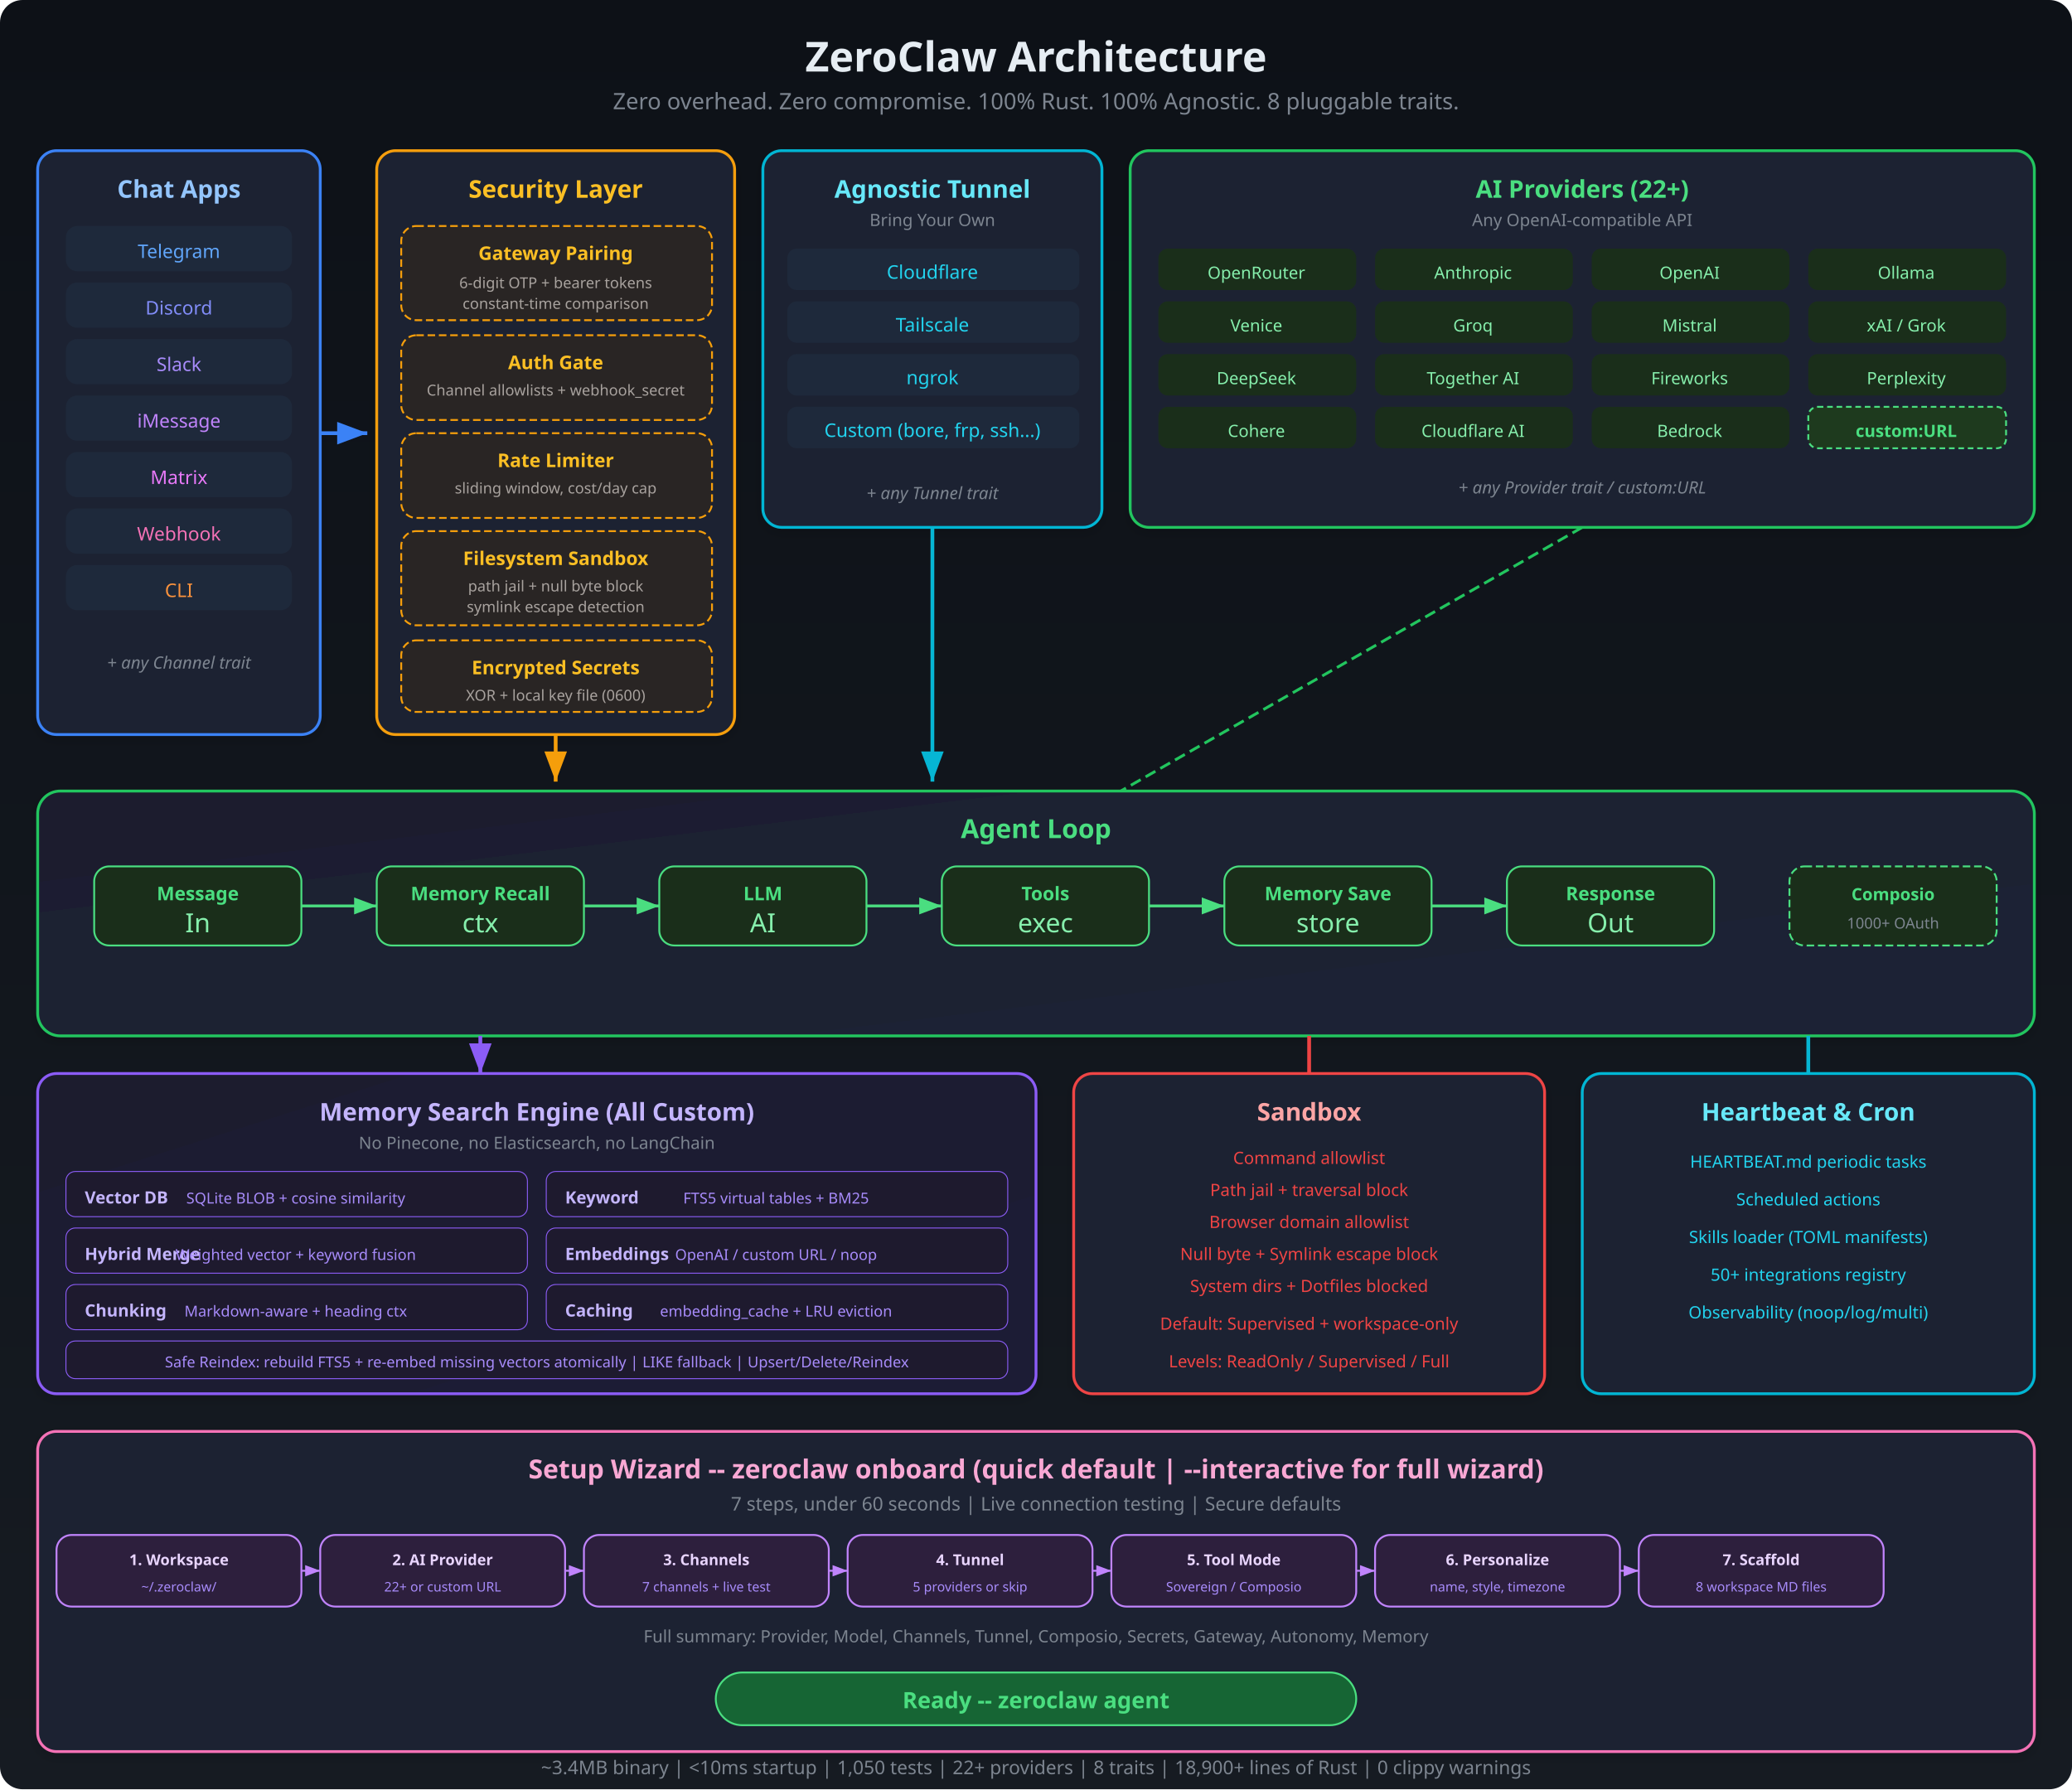
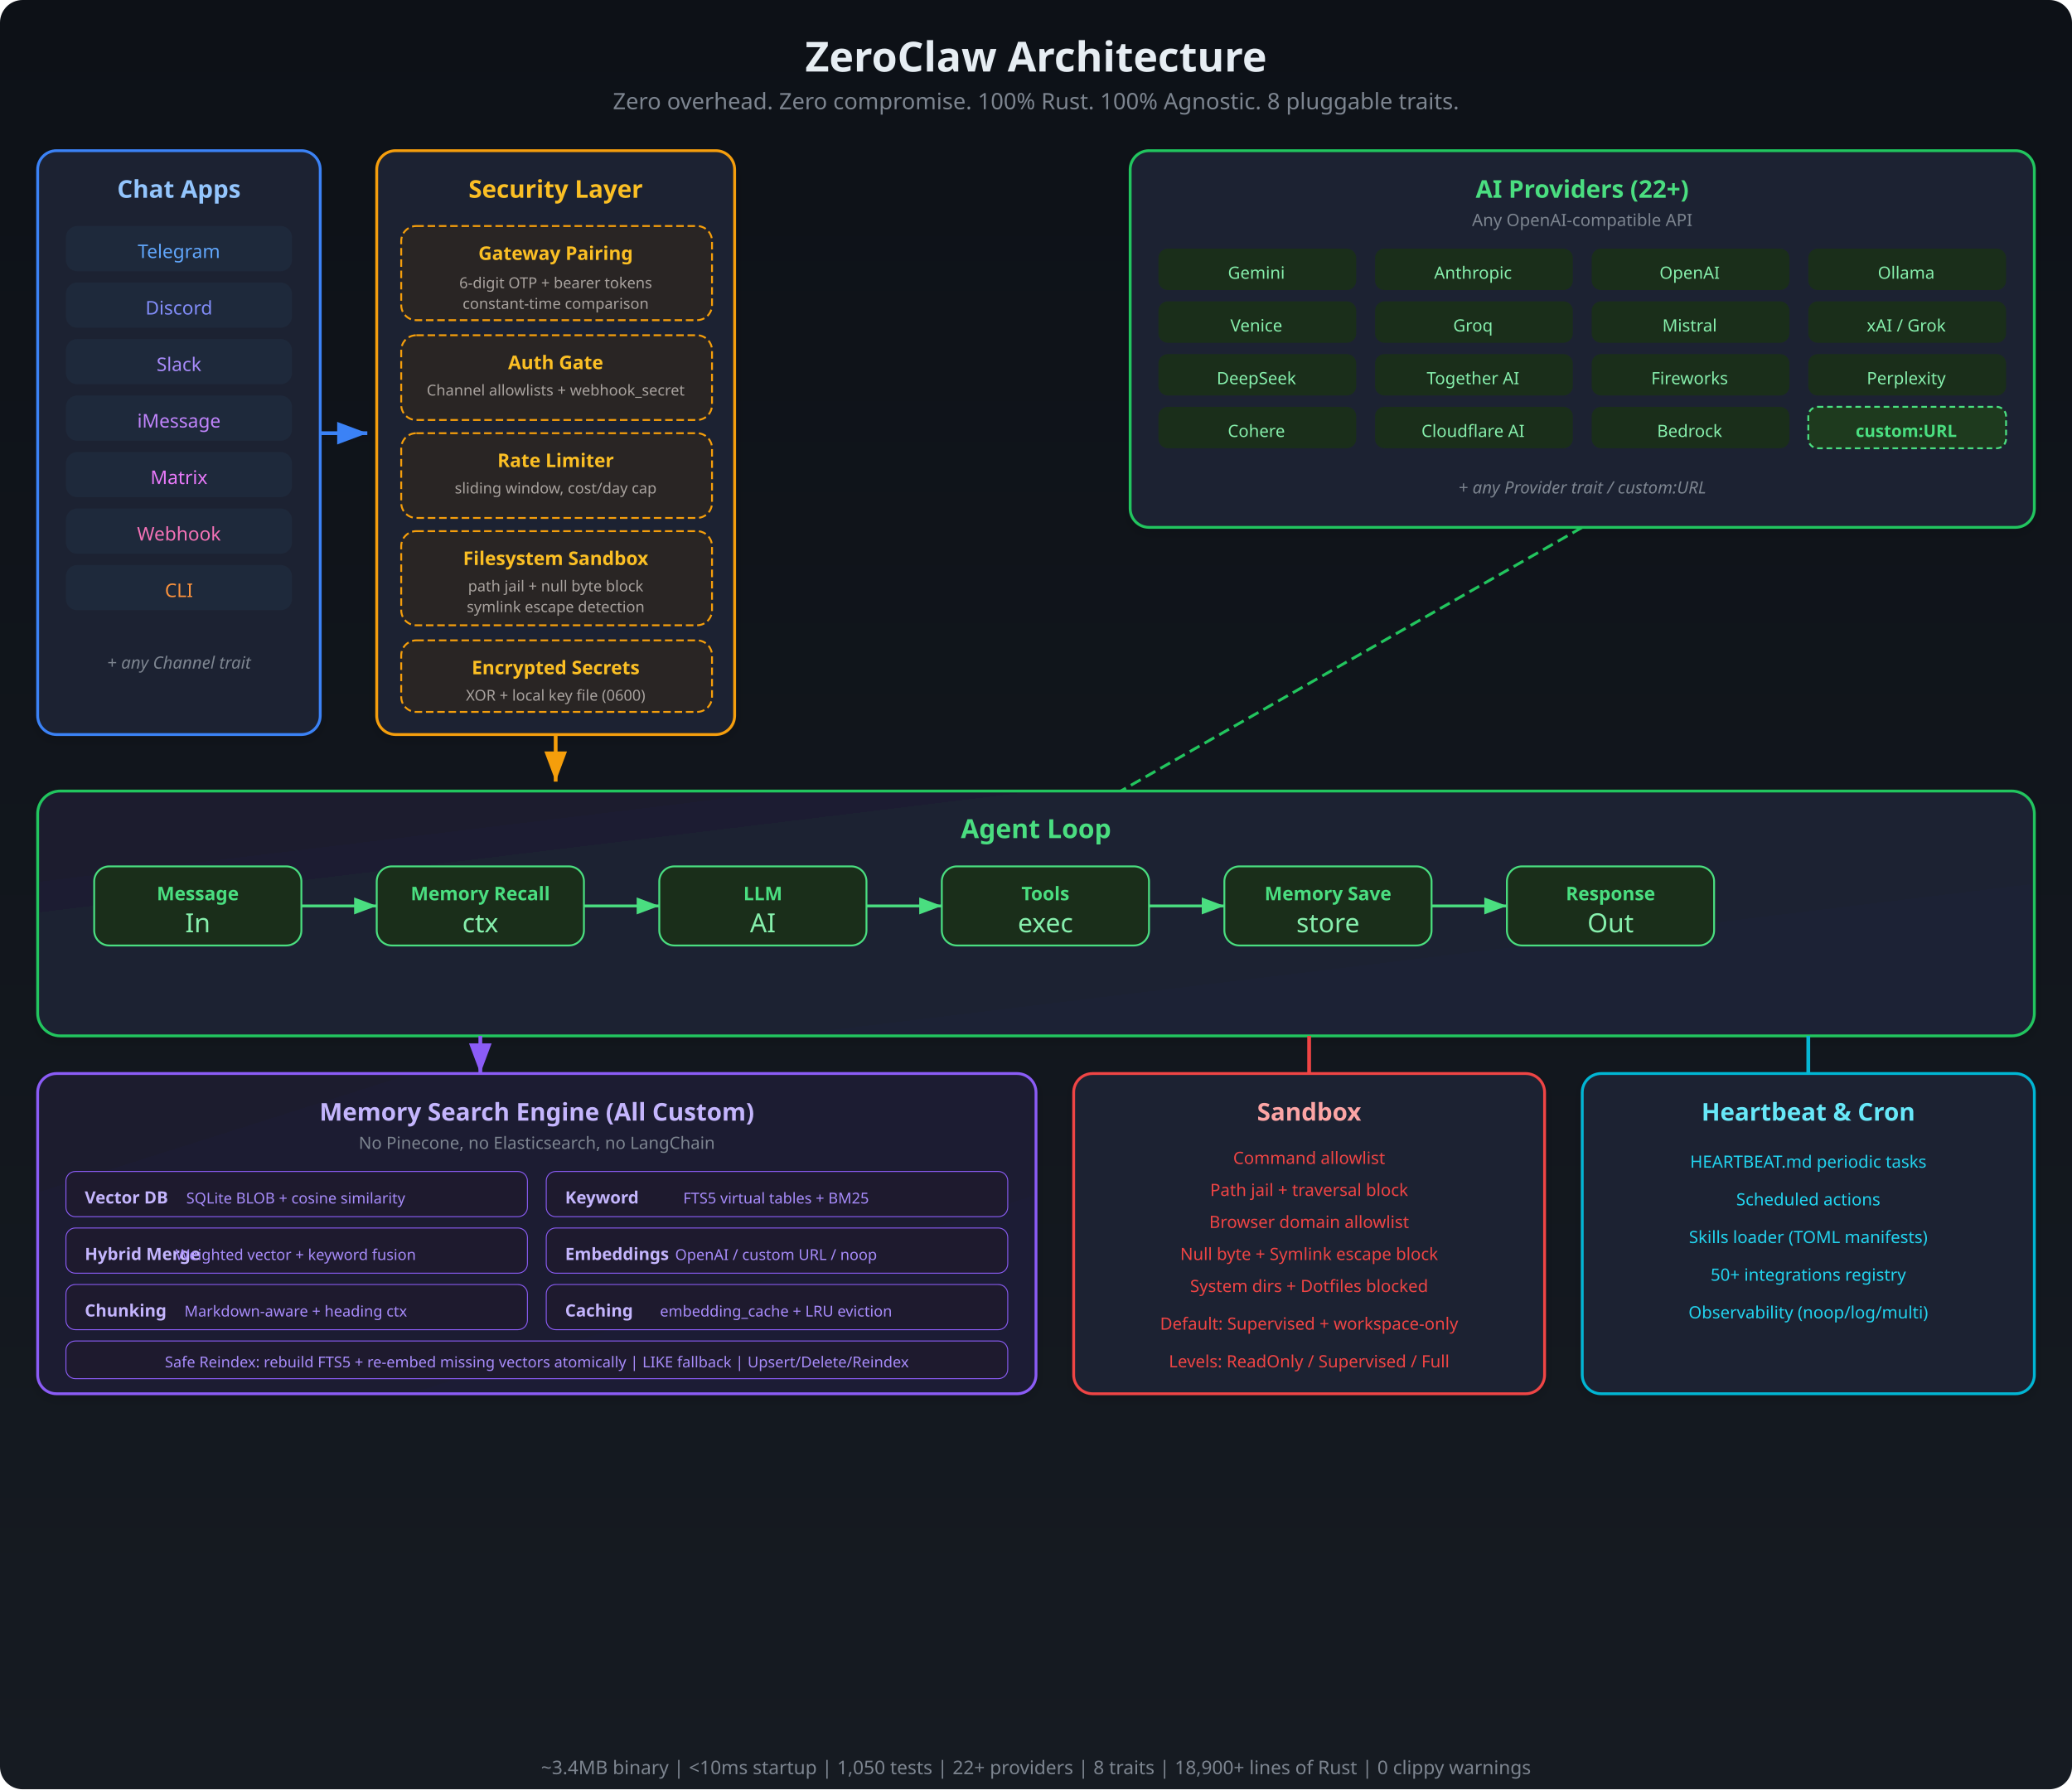
<svg xmlns="http://www.w3.org/2000/svg" viewBox="0 0 1100 950" font-family="'Segoe UI', system-ui, -apple-system, sans-serif">
  <defs>
    <filter id="shadow" x="-4%" y="-4%" width="108%" height="108%">
      <feDropShadow dx="0" dy="2" stdDeviation="3" flood-opacity="0.15" />
    </filter>
    <linearGradient id="bgGrad" x1="0" y1="0" x2="0" y2="1">
      <stop offset="0%" stop-color="#0d1117" />
      <stop offset="100%" stop-color="#161b22" />
    </linearGradient>
    <linearGradient id="agentGrad" x1="0" y1="0" x2="1" y2="1">
      <stop offset="0%" stop-color="#1a1e2e" />
      <stop offset="100%" stop-color="#1e2436" />
    </linearGradient>
    <linearGradient id="memGrad" x1="0" y1="0" x2="1" y2="1">
      <stop offset="0%" stop-color="#1a1a2e" />
      <stop offset="100%" stop-color="#1e1e36" />
    </linearGradient>
    <marker id="arrowBlue" markerWidth="8" markerHeight="6" refX="8" refY="3" orient="auto">
      <path d="M0,0 L8,3 L0,6" fill="#3b82f6" />
    </marker>
    <marker id="arrowAmber" markerWidth="8" markerHeight="6" refX="8" refY="3" orient="auto">
      <path d="M0,0 L8,3 L0,6" fill="#f59e0b" />
    </marker>
    <marker id="arrowGreen" markerWidth="8" markerHeight="6" refX="8" refY="3" orient="auto">
      <path d="M0,0 L8,3 L0,6" fill="#4ade80" />
    </marker>
    <marker id="arrowCyan" markerWidth="8" markerHeight="6" refX="8" refY="3" orient="auto">
      <path d="M0,0 L8,3 L0,6" fill="#06b6d4" />
    </marker>
    <marker id="arrowPurple" markerWidth="8" markerHeight="6" refX="8" refY="3" orient="auto">
      <path d="M0,0 L8,3 L0,6" fill="#c084fc" />
    </marker>
    <marker id="arrowViolet" markerWidth="8" markerHeight="6" refX="8" refY="3" orient="auto">
      <path d="M0,0 L8,3 L0,6" fill="#8b5cf6" />
    </marker>
  </defs>
  <rect width="1100" height="950" rx="12" fill="url(#bgGrad)" />
  <text x="550" y="38" text-anchor="middle" fill="#e6edf3" font-size="22" font-weight="700">ZeroClaw Architecture</text>
  <text x="550" y="58" text-anchor="middle" fill="#7d8590" font-size="12">Zero overhead. Zero compromise. 100% Rust. 100% Agnostic. 8 pluggable traits.</text>
  <rect x="20" y="80" width="150" height="310" rx="10" fill="#1c2333" stroke="#3b82f6" stroke-width="1.5" filter="url(#shadow)" />
  <text x="95" y="105" text-anchor="middle" fill="#93c5fd" font-size="13" font-weight="600">Chat Apps</text>
  <rect x="35" y="120" width="120" height="24" rx="6" fill="#1e293b" />
  <text x="95" y="137" text-anchor="middle" fill="#60a5fa" font-size="10">Telegram</text>
  <rect x="35" y="150" width="120" height="24" rx="6" fill="#1e293b" />
  <text x="95" y="167" text-anchor="middle" fill="#818cf8" font-size="10">Discord</text>
  <rect x="35" y="180" width="120" height="24" rx="6" fill="#1e293b" />
  <text x="95" y="197" text-anchor="middle" fill="#a78bfa" font-size="10">Slack</text>
  <rect x="35" y="210" width="120" height="24" rx="6" fill="#1e293b" />
  <text x="95" y="227" text-anchor="middle" fill="#c084fc" font-size="10">iMessage</text>
  <rect x="35" y="240" width="120" height="24" rx="6" fill="#1e293b" />
  <text x="95" y="257" text-anchor="middle" fill="#e879f9" font-size="10">Matrix</text>
  <rect x="35" y="270" width="120" height="24" rx="6" fill="#1e293b" />
  <text x="95" y="287" text-anchor="middle" fill="#f472b6" font-size="10">Webhook</text>
  <rect x="35" y="300" width="120" height="24" rx="6" fill="#1e293b" />
  <text x="95" y="317" text-anchor="middle" fill="#fb923c" font-size="10">CLI</text>
  <text x="95" y="355" text-anchor="middle" fill="#7d8590" font-size="9" font-style="italic">+ any Channel trait</text>
  <line x1="170" y1="230" x2="195" y2="230" stroke="#3b82f6" stroke-width="2" marker-end="url(#arrowBlue)" />
  <rect x="200" y="80" width="190" height="310" rx="10" fill="#1c2333" stroke="#f59e0b" stroke-width="1.5" filter="url(#shadow)" />
  <text x="295" y="105" text-anchor="middle" fill="#fbbf24" font-size="13" font-weight="600">Security Layer</text>
  <rect x="213" y="120" width="165" height="50" rx="8" fill="#292524" stroke="#f59e0b" stroke-width="1" stroke-dasharray="4,2" />
  <text x="295" y="138" text-anchor="middle" fill="#fbbf24" font-size="10" font-weight="600">Gateway Pairing</text>
  <text x="295" y="153" text-anchor="middle" fill="#a8a29e" font-size="8">6-digit OTP + bearer tokens</text>
  <text x="295" y="164" text-anchor="middle" fill="#a8a29e" font-size="8">constant-time comparison</text>
  <rect x="213" y="178" width="165" height="45" rx="8" fill="#292524" stroke="#f59e0b" stroke-width="1" stroke-dasharray="4,2" />
  <text x="295" y="196" text-anchor="middle" fill="#fbbf24" font-size="10" font-weight="600">Auth Gate</text>
  <text x="295" y="210" text-anchor="middle" fill="#a8a29e" font-size="8">Channel allowlists + webhook_secret</text>
  <rect x="213" y="230" width="165" height="45" rx="8" fill="#292524" stroke="#f59e0b" stroke-width="1" stroke-dasharray="4,2" />
  <text x="295" y="248" text-anchor="middle" fill="#fbbf24" font-size="10" font-weight="600">Rate Limiter</text>
  <text x="295" y="262" text-anchor="middle" fill="#a8a29e" font-size="8">sliding window, cost/day cap</text>
  <rect x="213" y="282" width="165" height="50" rx="8" fill="#292524" stroke="#f59e0b" stroke-width="1" stroke-dasharray="4,2" />
  <text x="295" y="300" text-anchor="middle" fill="#fbbf24" font-size="10" font-weight="600">Filesystem Sandbox</text>
  <text x="295" y="314" text-anchor="middle" fill="#a8a29e" font-size="8">path jail + null byte block</text>
  <text x="295" y="325" text-anchor="middle" fill="#a8a29e" font-size="8">symlink escape detection</text>
  <rect x="213" y="340" width="165" height="38" rx="8" fill="#292524" stroke="#f59e0b" stroke-width="1" stroke-dasharray="4,2" />
  <text x="295" y="358" text-anchor="middle" fill="#fbbf24" font-size="10" font-weight="600">Encrypted Secrets</text>
  <text x="295" y="372" text-anchor="middle" fill="#a8a29e" font-size="8">XOR + local key file (0600)</text>
  <line x1="295" y1="390" x2="295" y2="415" stroke="#f59e0b" stroke-width="2" marker-end="url(#arrowAmber)" />
-   <rect x="405" y="80" width="180" height="200" rx="10" fill="#1c2333" stroke="#06b6d4" stroke-width="1.5" filter="url(#shadow)" />
-   <text x="495" y="105" text-anchor="middle" fill="#67e8f9" font-size="13" font-weight="600">Agnostic Tunnel</text>
-   <text x="495" y="120" text-anchor="middle" fill="#7d8590" font-size="9">Bring Your Own</text>
-   <rect x="418" y="132" width="155" height="22" rx="5" fill="#1e293b" />
-   <text x="495" y="148" text-anchor="middle" fill="#22d3ee" font-size="10">Cloudflare</text>
-   <rect x="418" y="160" width="155" height="22" rx="5" fill="#1e293b" />
-   <text x="495" y="176" text-anchor="middle" fill="#22d3ee" font-size="10">Tailscale</text>
-   <rect x="418" y="188" width="155" height="22" rx="5" fill="#1e293b" />
-   <text x="495" y="204" text-anchor="middle" fill="#22d3ee" font-size="10">ngrok</text>
-   <rect x="418" y="216" width="155" height="22" rx="5" fill="#1e293b" />
-   <text x="495" y="232" text-anchor="middle" fill="#22d3ee" font-size="10">Custom (bore, frp, ssh...)</text>
-   <text x="495" y="265" text-anchor="middle" fill="#7d8590" font-size="9" font-style="italic">+ any Tunnel trait</text>
-   <line x1="495" y1="280" x2="495" y2="415" stroke="#06b6d4" stroke-width="2" marker-end="url(#arrowCyan)" />
  <rect x="600" y="80" width="480" height="200" rx="10" fill="#1c2333" stroke="#22c55e" stroke-width="1.5" filter="url(#shadow)" />
  <text x="840" y="105" text-anchor="middle" fill="#4ade80" font-size="13" font-weight="600">AI Providers (22+)</text>
  <text x="840" y="120" text-anchor="middle" fill="#7d8590" font-size="9">Any OpenAI-compatible API</text>
  <rect x="615" y="132" width="105" height="22" rx="5" fill="#1a2e1a" />
-   <text x="667" y="148" text-anchor="middle" fill="#86efac" font-size="9">OpenRouter</text>
+   <text x="667" y="148" text-anchor="middle" fill="#86efac" font-size="9">Gemini</text>
  <rect x="730" y="132" width="105" height="22" rx="5" fill="#1a2e1a" />
  <text x="782" y="148" text-anchor="middle" fill="#86efac" font-size="9">Anthropic</text>
  <rect x="845" y="132" width="105" height="22" rx="5" fill="#1a2e1a" />
  <text x="897" y="148" text-anchor="middle" fill="#86efac" font-size="9">OpenAI</text>
  <rect x="960" y="132" width="105" height="22" rx="5" fill="#1a2e1a" />
  <text x="1012" y="148" text-anchor="middle" fill="#86efac" font-size="9">Ollama</text>
  <rect x="615" y="160" width="105" height="22" rx="5" fill="#1a2e1a" />
  <text x="667" y="176" text-anchor="middle" fill="#86efac" font-size="9">Venice</text>
  <rect x="730" y="160" width="105" height="22" rx="5" fill="#1a2e1a" />
  <text x="782" y="176" text-anchor="middle" fill="#86efac" font-size="9">Groq</text>
  <rect x="845" y="160" width="105" height="22" rx="5" fill="#1a2e1a" />
  <text x="897" y="176" text-anchor="middle" fill="#86efac" font-size="9">Mistral</text>
  <rect x="960" y="160" width="105" height="22" rx="5" fill="#1a2e1a" />
  <text x="1012" y="176" text-anchor="middle" fill="#86efac" font-size="9">xAI / Grok</text>
  <rect x="615" y="188" width="105" height="22" rx="5" fill="#1a2e1a" />
  <text x="667" y="204" text-anchor="middle" fill="#86efac" font-size="9">DeepSeek</text>
  <rect x="730" y="188" width="105" height="22" rx="5" fill="#1a2e1a" />
  <text x="782" y="204" text-anchor="middle" fill="#86efac" font-size="9">Together AI</text>
  <rect x="845" y="188" width="105" height="22" rx="5" fill="#1a2e1a" />
  <text x="897" y="204" text-anchor="middle" fill="#86efac" font-size="9">Fireworks</text>
  <rect x="960" y="188" width="105" height="22" rx="5" fill="#1a2e1a" />
  <text x="1012" y="204" text-anchor="middle" fill="#86efac" font-size="9">Perplexity</text>
  <rect x="615" y="216" width="105" height="22" rx="5" fill="#1a2e1a" />
  <text x="667" y="232" text-anchor="middle" fill="#86efac" font-size="9">Cohere</text>
  <rect x="730" y="216" width="105" height="22" rx="5" fill="#1a2e1a" />
  <text x="782" y="232" text-anchor="middle" fill="#86efac" font-size="9">Cloudflare AI</text>
  <rect x="845" y="216" width="105" height="22" rx="5" fill="#1a2e1a" />
  <text x="897" y="232" text-anchor="middle" fill="#86efac" font-size="9">Bedrock</text>
  <rect x="960" y="216" width="105" height="22" rx="5" fill="#1e3a1e" stroke="#4ade80" stroke-width="1" stroke-dasharray="3,2" />
  <text x="1012" y="232" text-anchor="middle" fill="#4ade80" font-size="9" font-weight="600">custom:URL</text>
  <text x="840" y="262" text-anchor="middle" fill="#7d8590" font-size="9" font-style="italic">+ any Provider trait / custom:URL</text>
  <line x1="840" y1="280" x2="560" y2="440" stroke="#22c55e" stroke-width="1.5" stroke-dasharray="6,3" marker-end="url(#arrowGreen)" />
  <rect x="20" y="420" width="1060" height="130" rx="12" fill="url(#agentGrad)" stroke="#22c55e" stroke-width="1.5" filter="url(#shadow)" />
  <text x="550" y="445" text-anchor="middle" fill="#4ade80" font-size="14" font-weight="700">Agent Loop</text>
  <rect x="50" y="460" width="110" height="42" rx="8" fill="#1a2e1a" stroke="#4ade80" stroke-width="1" />
  <text x="105" y="478" text-anchor="middle" fill="#4ade80" font-size="10" font-weight="600">Message</text>
  <text x="105" y="495" text-anchor="middle" fill="#86efac" font-size="14">In</text>
  <rect x="200" y="460" width="110" height="42" rx="8" fill="#1a2e1a" stroke="#4ade80" stroke-width="1" />
  <text x="255" y="478" text-anchor="middle" fill="#4ade80" font-size="10" font-weight="600">Memory Recall</text>
  <text x="255" y="495" text-anchor="middle" fill="#86efac" font-size="14">ctx</text>
  <rect x="350" y="460" width="110" height="42" rx="8" fill="#1a2e1a" stroke="#4ade80" stroke-width="1" />
  <text x="405" y="478" text-anchor="middle" fill="#4ade80" font-size="10" font-weight="600">LLM</text>
  <text x="405" y="495" text-anchor="middle" fill="#86efac" font-size="14">AI</text>
  <rect x="500" y="460" width="110" height="42" rx="8" fill="#1a2e1a" stroke="#4ade80" stroke-width="1" />
  <text x="555" y="478" text-anchor="middle" fill="#4ade80" font-size="10" font-weight="600">Tools</text>
  <text x="555" y="495" text-anchor="middle" fill="#86efac" font-size="14">exec</text>
  <rect x="650" y="460" width="110" height="42" rx="8" fill="#1a2e1a" stroke="#4ade80" stroke-width="1" />
  <text x="705" y="478" text-anchor="middle" fill="#4ade80" font-size="10" font-weight="600">Memory Save</text>
  <text x="705" y="495" text-anchor="middle" fill="#86efac" font-size="14">store</text>
  <rect x="800" y="460" width="110" height="42" rx="8" fill="#1a2e1a" stroke="#4ade80" stroke-width="1" />
  <text x="855" y="478" text-anchor="middle" fill="#4ade80" font-size="10" font-weight="600">Response</text>
  <text x="855" y="495" text-anchor="middle" fill="#86efac" font-size="14">Out</text>
-   <rect x="950" y="460" width="110" height="42" rx="8" fill="#1a2e1a" stroke="#4ade80" stroke-width="1" stroke-dasharray="4,2" />
-   <text x="1005" y="478" text-anchor="middle" fill="#4ade80" font-size="9" font-weight="600">Composio</text>
-   <text x="1005" y="493" text-anchor="middle" fill="#7d8590" font-size="8">1000+ OAuth</text>
  <line x1="160" y1="481" x2="200" y2="481" stroke="#4ade80" stroke-width="1.5" marker-end="url(#arrowGreen)" />
  <line x1="310" y1="481" x2="350" y2="481" stroke="#4ade80" stroke-width="1.5" marker-end="url(#arrowGreen)" />
  <line x1="460" y1="481" x2="500" y2="481" stroke="#4ade80" stroke-width="1.5" marker-end="url(#arrowGreen)" />
  <line x1="610" y1="481" x2="650" y2="481" stroke="#4ade80" stroke-width="1.5" marker-end="url(#arrowGreen)" />
  <line x1="760" y1="481" x2="800" y2="481" stroke="#4ade80" stroke-width="1.5" marker-end="url(#arrowGreen)" />
  <rect x="20" y="570" width="530" height="170" rx="10" fill="url(#memGrad)" stroke="#8b5cf6" stroke-width="1.5" filter="url(#shadow)" />
  <text x="285" y="595" text-anchor="middle" fill="#c4b5fd" font-size="13" font-weight="700">Memory Search Engine (All Custom)</text>
  <text x="285" y="610" text-anchor="middle" fill="#7d8590" font-size="9">No Pinecone, no Elasticsearch, no LangChain</text>
  <rect x="35" y="622" width="245" height="24" rx="5" fill="#1e1a2e" stroke="#8b5cf6" stroke-width="0.5" />
  <text x="45" y="639" fill="#c4b5fd" font-size="9" font-weight="600">Vector DB</text>
  <text x="157" y="639" text-anchor="middle" fill="#a78bfa" font-size="8">SQLite BLOB + cosine similarity</text>
  <rect x="290" y="622" width="245" height="24" rx="5" fill="#1e1a2e" stroke="#8b5cf6" stroke-width="0.5" />
  <text x="300" y="639" fill="#c4b5fd" font-size="9" font-weight="600">Keyword</text>
  <text x="412" y="639" text-anchor="middle" fill="#a78bfa" font-size="8">FTS5 virtual tables + BM25</text>
  <rect x="35" y="652" width="245" height="24" rx="5" fill="#1e1a2e" stroke="#8b5cf6" stroke-width="0.5" />
  <text x="45" y="669" fill="#c4b5fd" font-size="9" font-weight="600">Hybrid Merge</text>
  <text x="157" y="669" text-anchor="middle" fill="#a78bfa" font-size="8">Weighted vector + keyword fusion</text>
  <rect x="290" y="652" width="245" height="24" rx="5" fill="#1e1a2e" stroke="#8b5cf6" stroke-width="0.5" />
  <text x="300" y="669" fill="#c4b5fd" font-size="9" font-weight="600">Embeddings</text>
  <text x="412" y="669" text-anchor="middle" fill="#a78bfa" font-size="8">OpenAI / custom URL / noop</text>
  <rect x="35" y="682" width="245" height="24" rx="5" fill="#1e1a2e" stroke="#8b5cf6" stroke-width="0.5" />
  <text x="45" y="699" fill="#c4b5fd" font-size="9" font-weight="600">Chunking</text>
  <text x="157" y="699" text-anchor="middle" fill="#a78bfa" font-size="8">Markdown-aware + heading ctx</text>
  <rect x="290" y="682" width="245" height="24" rx="5" fill="#1e1a2e" stroke="#8b5cf6" stroke-width="0.5" />
  <text x="300" y="699" fill="#c4b5fd" font-size="9" font-weight="600">Caching</text>
  <text x="412" y="699" text-anchor="middle" fill="#a78bfa" font-size="8">embedding_cache + LRU eviction</text>
  <rect x="35" y="712" width="500" height="20" rx="5" fill="#1e1a2e" stroke="#8b5cf6" stroke-width="0.5" />
  <text x="285" y="726" text-anchor="middle" fill="#a78bfa" font-size="8">Safe Reindex: rebuild FTS5 + re-embed missing vectors atomically | LIKE fallback | Upsert/Delete/Reindex</text>
  <line x1="255" y1="550" x2="255" y2="570" stroke="#8b5cf6" stroke-width="2" marker-end="url(#arrowViolet)" />
  <rect x="570" y="570" width="250" height="170" rx="10" fill="#1c2333" stroke="#ef4444" stroke-width="1.5" filter="url(#shadow)" />
  <text x="695" y="595" text-anchor="middle" fill="#fca5a5" font-size="13" font-weight="600">Sandbox</text>
  <text x="695" y="618" text-anchor="middle" fill="#ef4444" font-size="9">Command allowlist</text>
  <text x="695" y="635" text-anchor="middle" fill="#ef4444" font-size="9">Path jail + traversal block</text>
  <text x="695" y="652" text-anchor="middle" fill="#ef4444" font-size="9">Browser domain allowlist</text>
  <text x="695" y="669" text-anchor="middle" fill="#ef4444" font-size="9">Null byte + Symlink escape block</text>
  <text x="695" y="686" text-anchor="middle" fill="#ef4444" font-size="9">System dirs + Dotfiles blocked</text>
  <text x="695" y="706" text-anchor="middle" fill="#ef4444" font-size="9">Default: Supervised + workspace-only</text>
  <text x="695" y="726" text-anchor="middle" fill="#ef4444" font-size="9">Levels: ReadOnly / Supervised / Full</text>
  <line x1="695" y1="550" x2="695" y2="570" stroke="#ef4444" stroke-width="2" />
  <rect x="840" y="570" width="240" height="170" rx="10" fill="#1c2333" stroke="#06b6d4" stroke-width="1.5" filter="url(#shadow)" />
  <text x="960" y="595" text-anchor="middle" fill="#67e8f9" font-size="13" font-weight="600">Heartbeat &amp; Cron</text>
  <text x="960" y="620" text-anchor="middle" fill="#22d3ee" font-size="9">HEARTBEAT.md periodic tasks</text>
  <text x="960" y="640" text-anchor="middle" fill="#22d3ee" font-size="9">Scheduled actions</text>
  <text x="960" y="660" text-anchor="middle" fill="#22d3ee" font-size="9">Skills loader (TOML manifests)</text>
  <text x="960" y="680" text-anchor="middle" fill="#22d3ee" font-size="9">50+ integrations registry</text>
  <text x="960" y="700" text-anchor="middle" fill="#22d3ee" font-size="9">Observability (noop/log/multi)</text>
  <line x1="960" y1="550" x2="960" y2="570" stroke="#06b6d4" stroke-width="2" />
-   <rect x="20" y="760" width="1060" height="170" rx="10" fill="#1c2333" stroke="#f472b6" stroke-width="1.5" filter="url(#shadow)" />
-   <text x="550" y="785" text-anchor="middle" fill="#f9a8d4" font-size="14" font-weight="700">Setup Wizard  --  zeroclaw onboard (quick default | --interactive for full wizard)</text>
-   <text x="550" y="802" text-anchor="middle" fill="#7d8590" font-size="10">7 steps, under 60 seconds | Live connection testing | Secure defaults</text>
-   <rect x="30" y="815" width="130" height="38" rx="8" fill="#2d1f3d" stroke="#c084fc" stroke-width="1" />
-   <text x="95" y="831" text-anchor="middle" fill="#e9d5ff" font-size="8" font-weight="600">1. Workspace</text>
-   <text x="95" y="845" text-anchor="middle" fill="#a78bfa" font-size="7">~/.zeroclaw/</text>
-   <rect x="170" y="815" width="130" height="38" rx="8" fill="#2d1f3d" stroke="#c084fc" stroke-width="1" />
-   <text x="235" y="831" text-anchor="middle" fill="#e9d5ff" font-size="8" font-weight="600">2. AI Provider</text>
-   <text x="235" y="845" text-anchor="middle" fill="#a78bfa" font-size="7">22+ or custom URL</text>
-   <rect x="310" y="815" width="130" height="38" rx="8" fill="#2d1f3d" stroke="#c084fc" stroke-width="1" />
-   <text x="375" y="831" text-anchor="middle" fill="#e9d5ff" font-size="8" font-weight="600">3. Channels</text>
-   <text x="375" y="845" text-anchor="middle" fill="#a78bfa" font-size="7">7 channels + live test</text>
-   <rect x="450" y="815" width="130" height="38" rx="8" fill="#2d1f3d" stroke="#c084fc" stroke-width="1" />
-   <text x="515" y="831" text-anchor="middle" fill="#e9d5ff" font-size="8" font-weight="600">4. Tunnel</text>
-   <text x="515" y="845" text-anchor="middle" fill="#a78bfa" font-size="7">5 providers or skip</text>
-   <rect x="590" y="815" width="130" height="38" rx="8" fill="#2d1f3d" stroke="#c084fc" stroke-width="1" />
-   <text x="655" y="831" text-anchor="middle" fill="#e9d5ff" font-size="8" font-weight="600">5. Tool Mode</text>
-   <text x="655" y="845" text-anchor="middle" fill="#a78bfa" font-size="7">Sovereign / Composio</text>
-   <rect x="730" y="815" width="130" height="38" rx="8" fill="#2d1f3d" stroke="#c084fc" stroke-width="1" />
-   <text x="795" y="831" text-anchor="middle" fill="#e9d5ff" font-size="8" font-weight="600">6. Personalize</text>
-   <text x="795" y="845" text-anchor="middle" fill="#a78bfa" font-size="7">name, style, timezone</text>
-   <rect x="870" y="815" width="130" height="38" rx="8" fill="#2d1f3d" stroke="#c084fc" stroke-width="1" />
-   <text x="935" y="831" text-anchor="middle" fill="#e9d5ff" font-size="8" font-weight="600">7. Scaffold</text>
-   <text x="935" y="845" text-anchor="middle" fill="#a78bfa" font-size="7">8 workspace MD files</text>
-   <line x1="160" y1="834" x2="170" y2="834" stroke="#c084fc" stroke-width="1" marker-end="url(#arrowPurple)" />
-   <line x1="300" y1="834" x2="310" y2="834" stroke="#c084fc" stroke-width="1" marker-end="url(#arrowPurple)" />
-   <line x1="440" y1="834" x2="450" y2="834" stroke="#c084fc" stroke-width="1" marker-end="url(#arrowPurple)" />
-   <line x1="580" y1="834" x2="590" y2="834" stroke="#c084fc" stroke-width="1" marker-end="url(#arrowPurple)" />
-   <line x1="720" y1="834" x2="730" y2="834" stroke="#c084fc" stroke-width="1" marker-end="url(#arrowPurple)" />
-   <line x1="860" y1="834" x2="870" y2="834" stroke="#c084fc" stroke-width="1" marker-end="url(#arrowPurple)" />
-   <text x="550" y="872" text-anchor="middle" fill="#7d8590" font-size="9">Full summary: Provider, Model, Channels, Tunnel, Composio, Secrets, Gateway, Autonomy, Memory</text>
-   <rect x="380" y="888" width="340" height="28" rx="14" fill="#166534" stroke="#4ade80" stroke-width="1" />
-   <text x="550" y="907" text-anchor="middle" fill="#4ade80" font-size="12" font-weight="600">Ready -- zeroclaw agent</text>
  <text x="550" y="942" text-anchor="middle" fill="#7d8590" font-size="10">~3.4MB binary  |  &lt;10ms startup  |  1,050 tests  |  22+ providers  |  8 traits  |  18,900+ lines of Rust  |  0 clippy warnings</text>
</svg>
